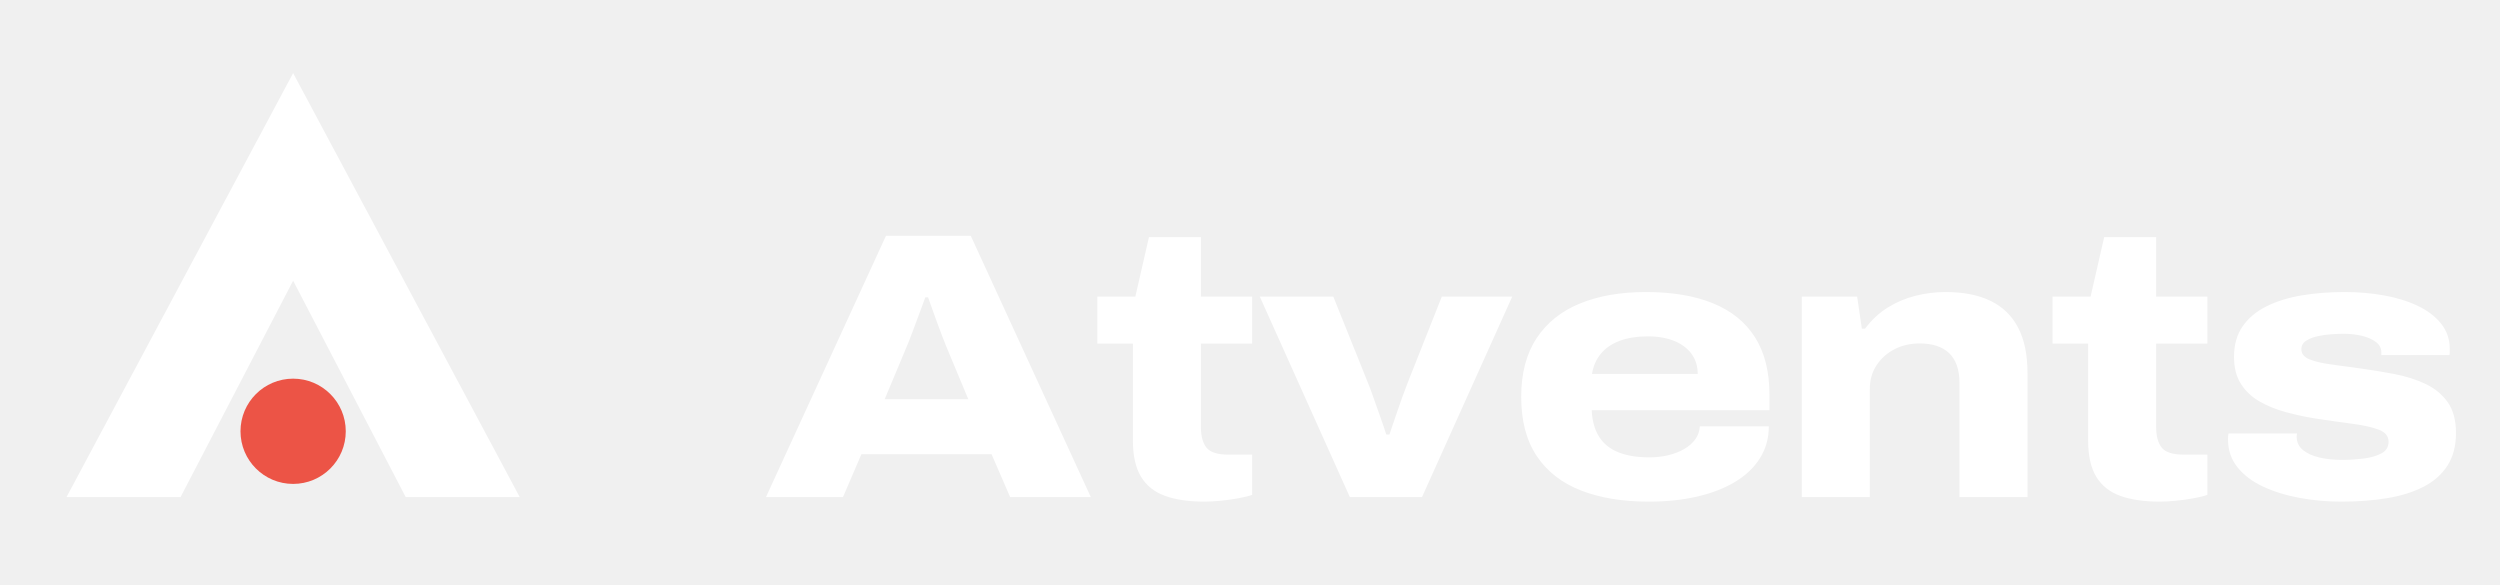
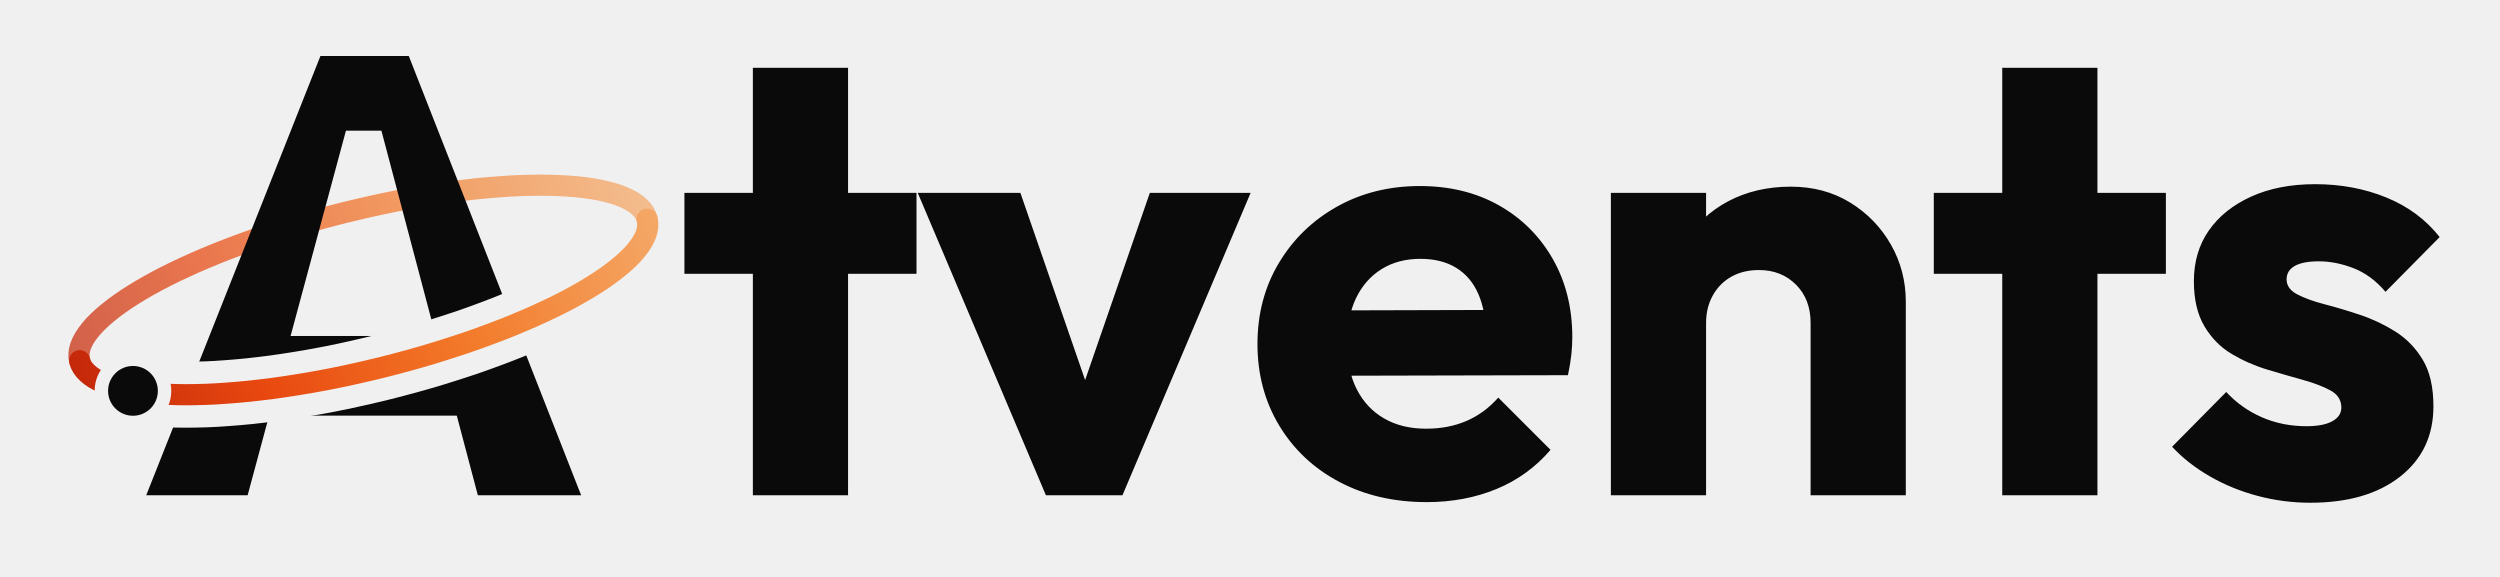
- <svg xmlns="http://www.w3.org/2000/svg" viewBox="0 0 170.9 40" width="684" height="160">
-   <path d="M20 5 35.5 34h-7.8L20 19.2 12.3 34H4.5L20 5Z" fill="#ffffff" />
-   <circle cx="20" cy="29.5" r="3.6" fill="#ec5446" />
-   <path transform="translate(52 34)" d="M0.343 0.0 8.551 -17.873H14.35L22.561 0.0H17.044L15.774 -2.931H6.87L5.61 0.0ZM8.464 -6.697H14.18L12.648 -10.367Q12.546 -10.623 12.376 -11.063Q12.206 -11.502 12.024 -12.004Q11.842 -12.506 11.682 -12.957Q11.522 -13.407 11.43 -13.663H11.242Q11.069 -13.182 10.835 -12.558Q10.601 -11.935 10.381 -11.343Q10.161 -10.75 9.996 -10.358ZM30.344 0.312Q28.739 0.312 27.645 -0.081Q26.551 -0.475 25.996 -1.391Q25.441 -2.307 25.441 -3.864V-10.497H23.007V-13.713H25.608L26.538 -17.778H30.092V-13.713H33.596V-10.497H30.092V-4.788Q30.092 -3.87 30.47 -3.387Q30.849 -2.903 31.987 -2.903H33.596V-0.151Q33.237 -0.024 32.638 0.085Q32.038 0.195 31.419 0.253Q30.8 0.312 30.344 0.312ZM40.279 0.0 34.119 -13.713H39.147L41.528 -7.792Q41.689 -7.399 41.909 -6.765Q42.128 -6.13 42.367 -5.469Q42.605 -4.807 42.772 -4.278H42.987Q43.164 -4.803 43.389 -5.466Q43.613 -6.129 43.841 -6.765Q44.069 -7.401 44.232 -7.812L46.57 -13.713H51.387L45.216 0.0ZM60.727 0.312Q58.051 0.312 56.092 -0.45Q54.133 -1.212 53.066 -2.803Q52 -4.394 52 -6.852Q52 -9.268 53.051 -10.862Q54.101 -12.456 56.019 -13.24Q57.936 -14.025 60.535 -14.025Q63.221 -14.025 65.111 -13.258Q67 -12.491 67.991 -10.933Q68.981 -9.375 68.981 -6.992V-5.941H56.822Q56.875 -4.84 57.333 -4.12Q57.792 -3.399 58.662 -3.057Q59.531 -2.716 60.769 -2.716Q61.446 -2.716 62.059 -2.863Q62.673 -3.011 63.149 -3.286Q63.625 -3.562 63.909 -3.954Q64.192 -4.345 64.218 -4.839H68.937Q68.937 -3.637 68.342 -2.678Q67.748 -1.72 66.655 -1.055Q65.562 -0.389 64.054 -0.039Q62.546 0.312 60.727 0.312ZM56.843 -8.422H64.074Q64.074 -9.036 63.829 -9.51Q63.583 -9.984 63.13 -10.316Q62.677 -10.649 62.055 -10.821Q61.433 -10.993 60.686 -10.993Q59.542 -10.993 58.724 -10.683Q57.906 -10.372 57.438 -9.793Q56.969 -9.214 56.843 -8.422ZM71.195 0.0V-13.713H74.979L75.301 -11.52H75.521Q76.186 -12.411 77.066 -12.961Q77.946 -13.51 78.962 -13.767Q79.978 -14.025 81.018 -14.025Q82.869 -14.025 84.114 -13.416Q85.36 -12.807 85.995 -11.58Q86.631 -10.352 86.631 -8.493V0.0H81.976V-7.845Q81.976 -8.51 81.795 -9.014Q81.613 -9.518 81.268 -9.848Q80.923 -10.177 80.417 -10.343Q79.91 -10.509 79.248 -10.509Q78.298 -10.509 77.527 -10.109Q76.757 -9.709 76.302 -9.01Q75.846 -8.311 75.846 -7.394V0.0ZM95.682 0.312Q94.077 0.312 92.983 -0.081Q91.889 -0.475 91.334 -1.391Q90.779 -2.307 90.779 -3.864V-10.497H88.345V-13.713H90.946L91.876 -17.778H95.43V-13.713H98.934V-10.497H95.43V-4.788Q95.43 -3.87 95.808 -3.387Q96.187 -2.903 97.325 -2.903H98.934V-0.151Q98.575 -0.024 97.976 0.085Q97.376 0.195 96.757 0.253Q96.138 0.312 95.682 0.312ZM108.112 0.312Q106.626 0.312 105.237 0.055Q103.848 -0.202 102.745 -0.717Q101.643 -1.232 100.994 -2.038Q100.345 -2.843 100.345 -3.959Q100.345 -4.06 100.351 -4.157Q100.357 -4.254 100.379 -4.352H105.065Q105.051 -4.284 105.047 -4.214Q105.042 -4.145 105.042 -4.093Q105.06 -3.545 105.49 -3.203Q105.92 -2.86 106.62 -2.702Q107.321 -2.543 108.137 -2.543Q108.815 -2.543 109.559 -2.628Q110.302 -2.713 110.815 -2.975Q111.327 -3.236 111.327 -3.785Q111.327 -4.354 110.661 -4.609Q109.995 -4.863 108.876 -5.011Q107.758 -5.159 106.385 -5.364Q105.292 -5.539 104.286 -5.814Q103.28 -6.089 102.484 -6.552Q101.688 -7.016 101.222 -7.755Q100.756 -8.495 100.756 -9.589Q100.756 -10.821 101.338 -11.668Q101.921 -12.514 102.954 -13.035Q103.988 -13.556 105.361 -13.791Q106.735 -14.025 108.317 -14.025Q109.717 -14.025 111.005 -13.796Q112.294 -13.567 113.31 -13.086Q114.327 -12.606 114.921 -11.865Q115.514 -11.124 115.514 -10.113Q115.514 -10.013 115.512 -9.896Q115.511 -9.779 115.488 -9.713H110.834V-9.884Q110.834 -10.327 110.463 -10.607Q110.092 -10.887 109.508 -11.028Q108.924 -11.17 108.247 -11.17Q107.949 -11.17 107.463 -11.141Q106.977 -11.112 106.496 -11.008Q106.016 -10.904 105.69 -10.694Q105.364 -10.484 105.364 -10.109Q105.364 -9.648 105.922 -9.422Q106.481 -9.195 107.396 -9.073Q108.311 -8.951 109.385 -8.801Q110.559 -8.64 111.726 -8.416Q112.894 -8.192 113.845 -7.744Q114.797 -7.296 115.368 -6.497Q115.939 -5.698 115.939 -4.384Q115.939 -3.05 115.348 -2.14Q114.756 -1.229 113.697 -0.693Q112.638 -0.156 111.21 0.078Q109.781 0.312 108.112 0.312Z" fill="#ffffff" />
+ <svg xmlns="http://www.w3.org/2000/svg" viewBox="-220 -796 4018 926">
+   <defs>
+     <linearGradient id="ga" gradientUnits="userSpaceOnUse" x1="-150" y1="-80" x2="880" y2="-520">
+       <stop offset="0" stop-color="#b81d08" />
+       <stop offset=".32" stop-color="#e8480f" />
+       <stop offset=".62" stop-color="#f37a2a" />
+       <stop offset="1" stop-color="#f4b173" />
+     </linearGradient>
+     <mask id="ma" maskUnits="userSpaceOnUse" x="-300" y="-900" width="1400" height="1100">
+       <rect x="-300" y="-900" width="1400" height="1100" fill="#fff" />
+       <path d="M820.0 -443.7 821.0 -438.2 821.0 -432.4 820.2 -426.5 818.5 -420.4 815.9 -414.1 812.5 -407.7 808.2 -401.1 803.1 -394.4 797.2 -387.5 790.4 -380.6 782.8 -373.5 774.4 -366.4 765.3 -359.2 755.3 -351.9 744.7 -344.6 733.3 -337.3 721.1 -329.9 708.4 -322.6 694.9 -315.2 680.9 -307.9 666.2 -300.7 650.9 -293.5 635.1 -286.3 618.8 -279.3 602.0 -272.3 584.8 -265.5 567.1 -258.8 549.1 -252.2 530.7 -245.7 511.9 -239.5 492.9 -233.4 473.7 -227.4 454.2 -221.7 434.6 -216.2 414.8 -210.9 395.0 -205.8 375.0 -201.0 355.1 -196.4 335.2 -192.0 315.3 -187.9 295.5 -184.1 275.9 -180.6 256.4 -177.4 237.1 -174.4 218.1 -171.7 199.3 -169.4 180.9 -167.3 162.8 -165.6 145.1 -164.2 127.8 -163.0 110.9 -162.2 94.6 -161.8 78.7 -161.6 63.4 -161.8 48.7 -162.3 34.6 -163.1 21.1 -164.2 8.2 -165.6 -4.0 -167.4 -15.5 -169.4 -26.2 -171.8 -36.2 -174.5 -45.5 -177.4 -53.9 -180.7 -61.6 -184.2 -68.5 -188.0 -74.5 -192.1 -79.7 -196.5 -84.1 -201.1 -87.6 -205.9 -90.3 -211.0 -92.0 -216.3" fill="none" stroke="#000" stroke-width="106" stroke-linecap="round" />
+       <circle cx="-6.3" cy="-167.8" r="61.6" fill="#000" />
+     </mask>
+     <mask id="ra" maskUnits="userSpaceOnUse" x="-300" y="-900" width="1400" height="1100">
+       <rect x="-300" y="-900" width="1400" height="1100" fill="#fff" />
+       <circle cx="-6.3" cy="-167.8" r="61.6" fill="#000" />
+     </mask>
+   </defs>
+   <g mask="url(#ra)">
+     <path d="M-92.0 -216.3 -93.0 -221.8 -93.0 -227.6 -92.2 -233.5 -90.5 -239.6 -87.9 -245.9 -84.5 -252.3 -80.2 -258.9 -75.1 -265.6 -69.2 -272.5 -62.4 -279.4 -54.8 -286.5 -46.4 -293.6 -37.3 -300.8 -27.3 -308.1 -16.7 -315.4 -5.3 -322.7 6.9 -330.1 19.6 -337.4 33.1 -344.8 47.1 -352.1 61.8 -359.3 77.1 -366.5 92.9 -373.7 109.2 -380.7 126.0 -387.7 143.2 -394.5 160.9 -401.2 178.9 -407.8 197.3 -414.3 216.1 -420.5 235.1 -426.6 254.3 -432.6 273.8 -438.3 293.4 -443.8 313.2 -449.1 333.0 -454.2 353.0 -459.0 372.9 -463.6 392.8 -468.0 412.7 -472.1 432.5 -475.9 452.1 -479.4 471.6 -482.6 490.9 -485.6 509.9 -488.3 528.7 -490.6 547.1 -492.7 565.2 -494.4 582.9 -495.8 600.2 -497.0 617.1 -497.8 633.4 -498.2 649.3 -498.4 664.6 -498.2 679.3 -497.7 693.4 -496.9 706.9 -495.8 719.8 -494.4 732.0 -492.6 743.5 -490.6 754.2 -488.2 764.2 -485.5 773.5 -482.6 781.9 -479.3 789.6 -475.8 796.5 -472.0 802.5 -467.9 807.7 -463.5 812.1 -458.9 815.6 -454.1 818.3 -449.0 820.0 -443.7" fill="none" stroke="url(#ga)" stroke-width="34" stroke-linecap="round" opacity=".72" />
+   </g>
+   <g mask="url(#ma)" fill="#0b0a0a">
+     <path d="M15 0 295 -706 437 -706 714 0 548 0 393 -586 336 -586 178 0Z" />
+     <path d="M174 -128H559V-256H174Z" />
+   </g>
+   <g mask="url(#ra)">
+     <path d="M820.0 -443.7 821.0 -438.2 821.0 -432.4 820.2 -426.5 818.5 -420.4 815.9 -414.1 812.5 -407.7 808.2 -401.1 803.1 -394.4 797.2 -387.5 790.4 -380.6 782.8 -373.5 774.4 -366.4 765.3 -359.2 755.3 -351.9 744.7 -344.6 733.3 -337.3 721.1 -329.9 708.4 -322.6 694.9 -315.2 680.9 -307.9 666.2 -300.7 650.9 -293.5 635.1 -286.3 618.8 -279.3 602.0 -272.3 584.8 -265.5 567.1 -258.8 549.1 -252.2 530.7 -245.7 511.9 -239.5 492.9 -233.4 473.7 -227.4 454.2 -221.7 434.6 -216.2 414.8 -210.9 395.0 -205.8 375.0 -201.0 355.1 -196.4 335.2 -192.0 315.3 -187.9 295.5 -184.1 275.9 -180.6 256.4 -177.4 237.1 -174.4 218.1 -171.7 199.3 -169.4 180.9 -167.3 162.8 -165.6 145.1 -164.2 127.8 -163.0 110.9 -162.2 94.6 -161.8 78.7 -161.6 63.4 -161.8 48.7 -162.3 34.6 -163.1 21.1 -164.2 8.2 -165.6 -4.0 -167.4 -15.5 -169.4 -26.2 -171.8 -36.2 -174.5 -45.5 -177.4 -53.9 -180.7 -61.6 -184.2 -68.5 -188.0 -74.5 -192.1 -79.7 -196.5 -84.1 -201.1 -87.6 -205.9 -90.3 -211.0 -92.0 -216.3" fill="none" stroke="url(#ga)" stroke-width="34" stroke-linecap="round" />
+   </g>
+   <circle cx="-6.3" cy="-167.8" r="40" fill="#0b0a0a" />
+   <path d="M840 0V-687H993V0ZM730 -356V-486H1103V-356ZM1311 0 1105 -486H1270L1410 -81H1338L1478 -486H1640L1434 0ZM1923 11Q1844 11 1782.5 -21.5Q1721 -54 1686.0 -112.0Q1651 -170 1651 -243Q1651 -316 1685.5 -373.5Q1720 -431 1779.0 -464.0Q1838 -497 1912 -497Q1984 -497 2039.0 -466.0Q2094 -435 2125.5 -380.0Q2157 -325 2157 -254Q2157 -241 2155.5 -226.5Q2154 -212 2150 -193L1731 -192V-297L2085 -298L2019 -254Q2018 -296 2006.0 -323.5Q1994 -351 1970.5 -365.5Q1947 -380 1913 -380Q1877 -380 1850.5 -363.5Q1824 -347 1809.5 -317.0Q1795 -287 1795 -244Q1795 -201 1810.5 -170.5Q1826 -140 1854.5 -123.5Q1883 -107 1922 -107Q1958 -107 1987.0 -119.5Q2016 -132 2038 -157L2122 -73Q2086 -31 2035.0 -10.0Q1984 11 1923 11ZM2540 0V-277Q2540 -315 2516.5 -338.5Q2493 -362 2457 -362Q2432 -362 2413.0 -351.5Q2394 -341 2383.0 -321.5Q2372 -302 2372 -277L2313 -306Q2313 -363 2338.0 -406.0Q2363 -449 2407.5 -472.5Q2452 -496 2508 -496Q2562 -496 2603.5 -470.5Q2645 -445 2669.0 -403.0Q2693 -361 2693 -311V0ZM2219 0V-486H2372V0ZM2848 0V-687H3001V0ZM2738 -356V-486H3111V-356ZM3343 12Q3300 12 3258.5 1.0Q3217 -10 3181.5 -30.5Q3146 -51 3121 -78L3208 -166Q3232 -140 3265.0 -125.5Q3298 -111 3337 -111Q3364 -111 3378.5 -119.0Q3393 -127 3393 -141Q3393 -159 3375.5 -168.5Q3358 -178 3331.0 -185.5Q3304 -193 3274.0 -202.0Q3244 -211 3217.0 -227.0Q3190 -243 3173.0 -271.5Q3156 -300 3156 -344Q3156 -391 3180.0 -425.5Q3204 -460 3248.0 -480.0Q3292 -500 3351 -500Q3413 -500 3465.5 -478.5Q3518 -457 3551 -415L3464 -327Q3441 -354 3412.5 -365.0Q3384 -376 3357 -376Q3331 -376 3318.0 -368.5Q3305 -361 3305 -347Q3305 -332 3322.0 -323.0Q3339 -314 3366.0 -307.0Q3393 -300 3423.0 -290.0Q3453 -280 3480.0 -263.0Q3507 -246 3524.0 -217.5Q3541 -189 3541 -143Q3541 -72 3487.5 -30.0Q3434 12 3343 12Z" transform="translate(150 0)" fill="#0b0a0a" />
</svg>
